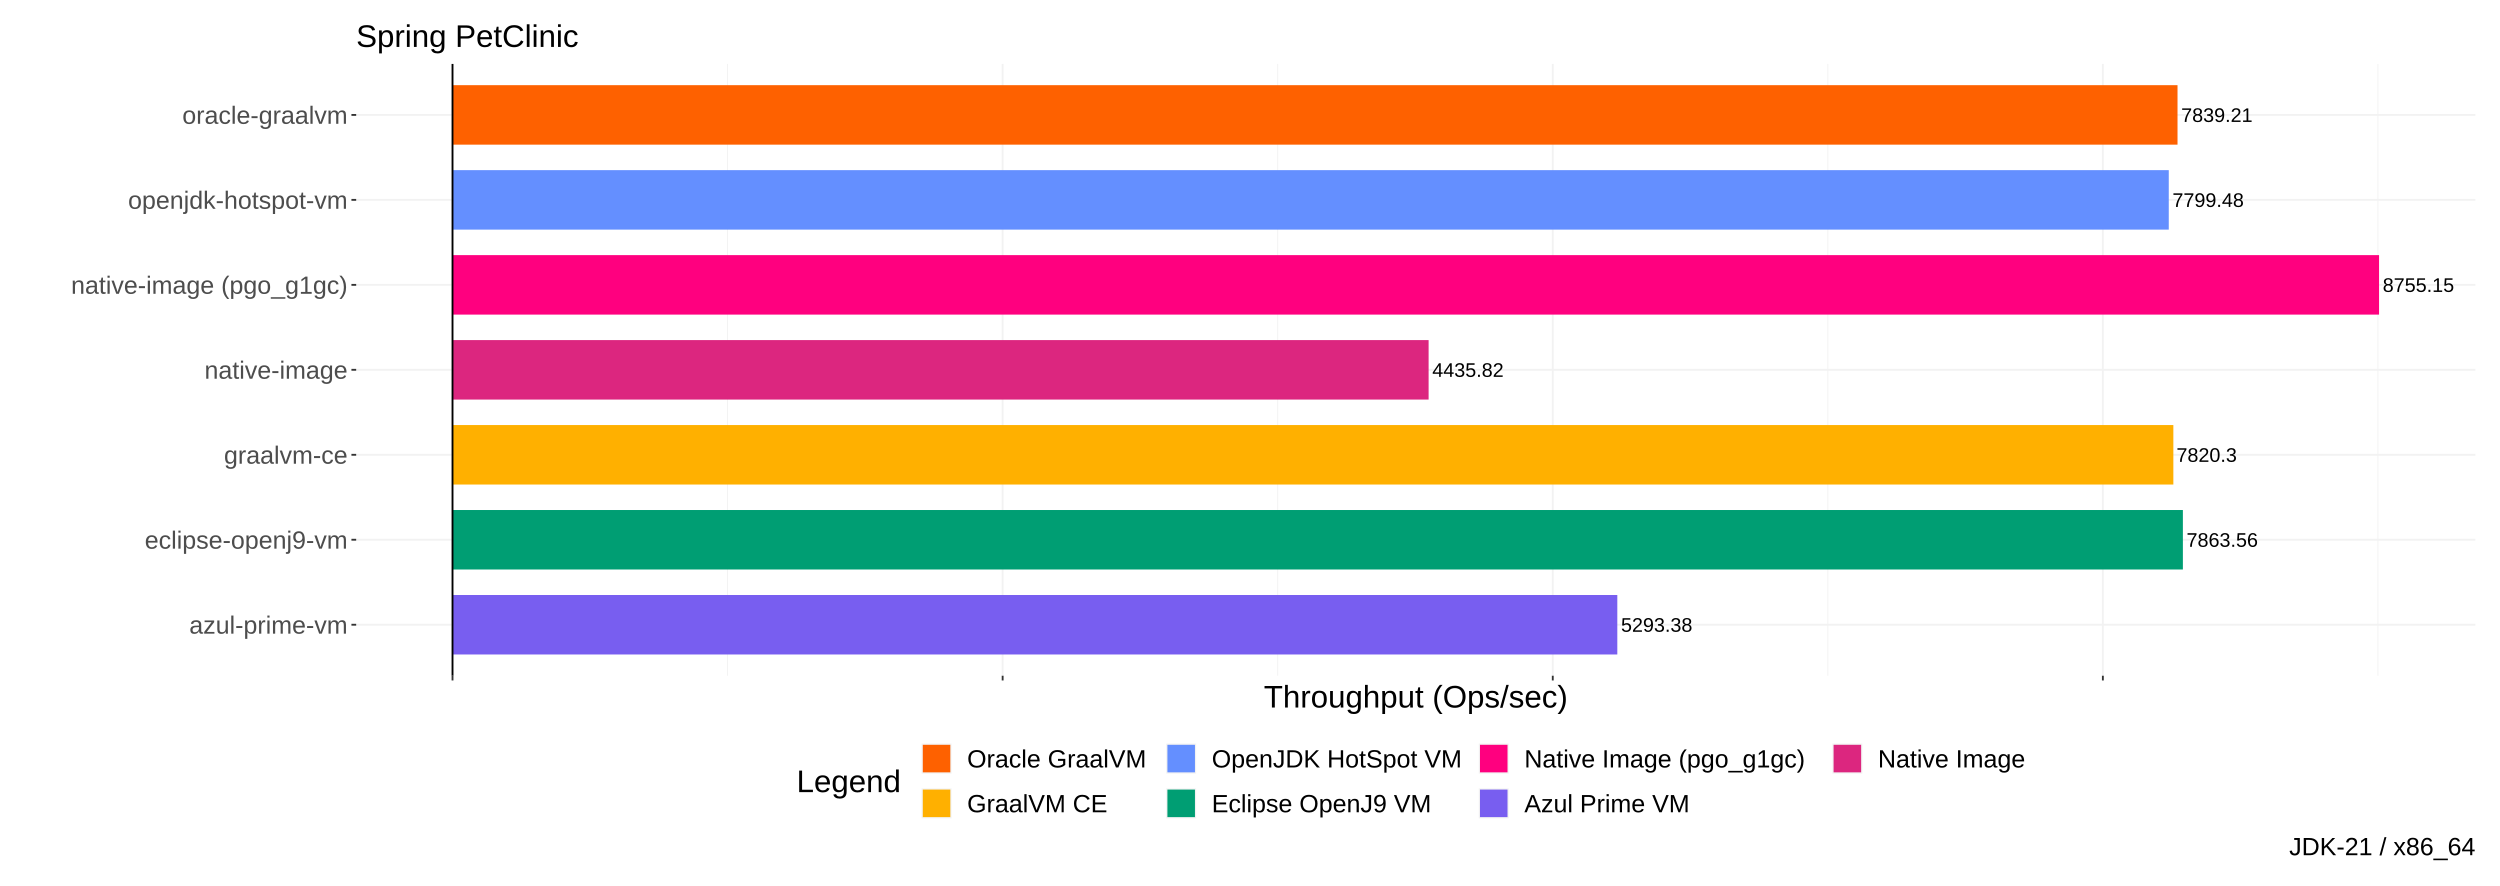
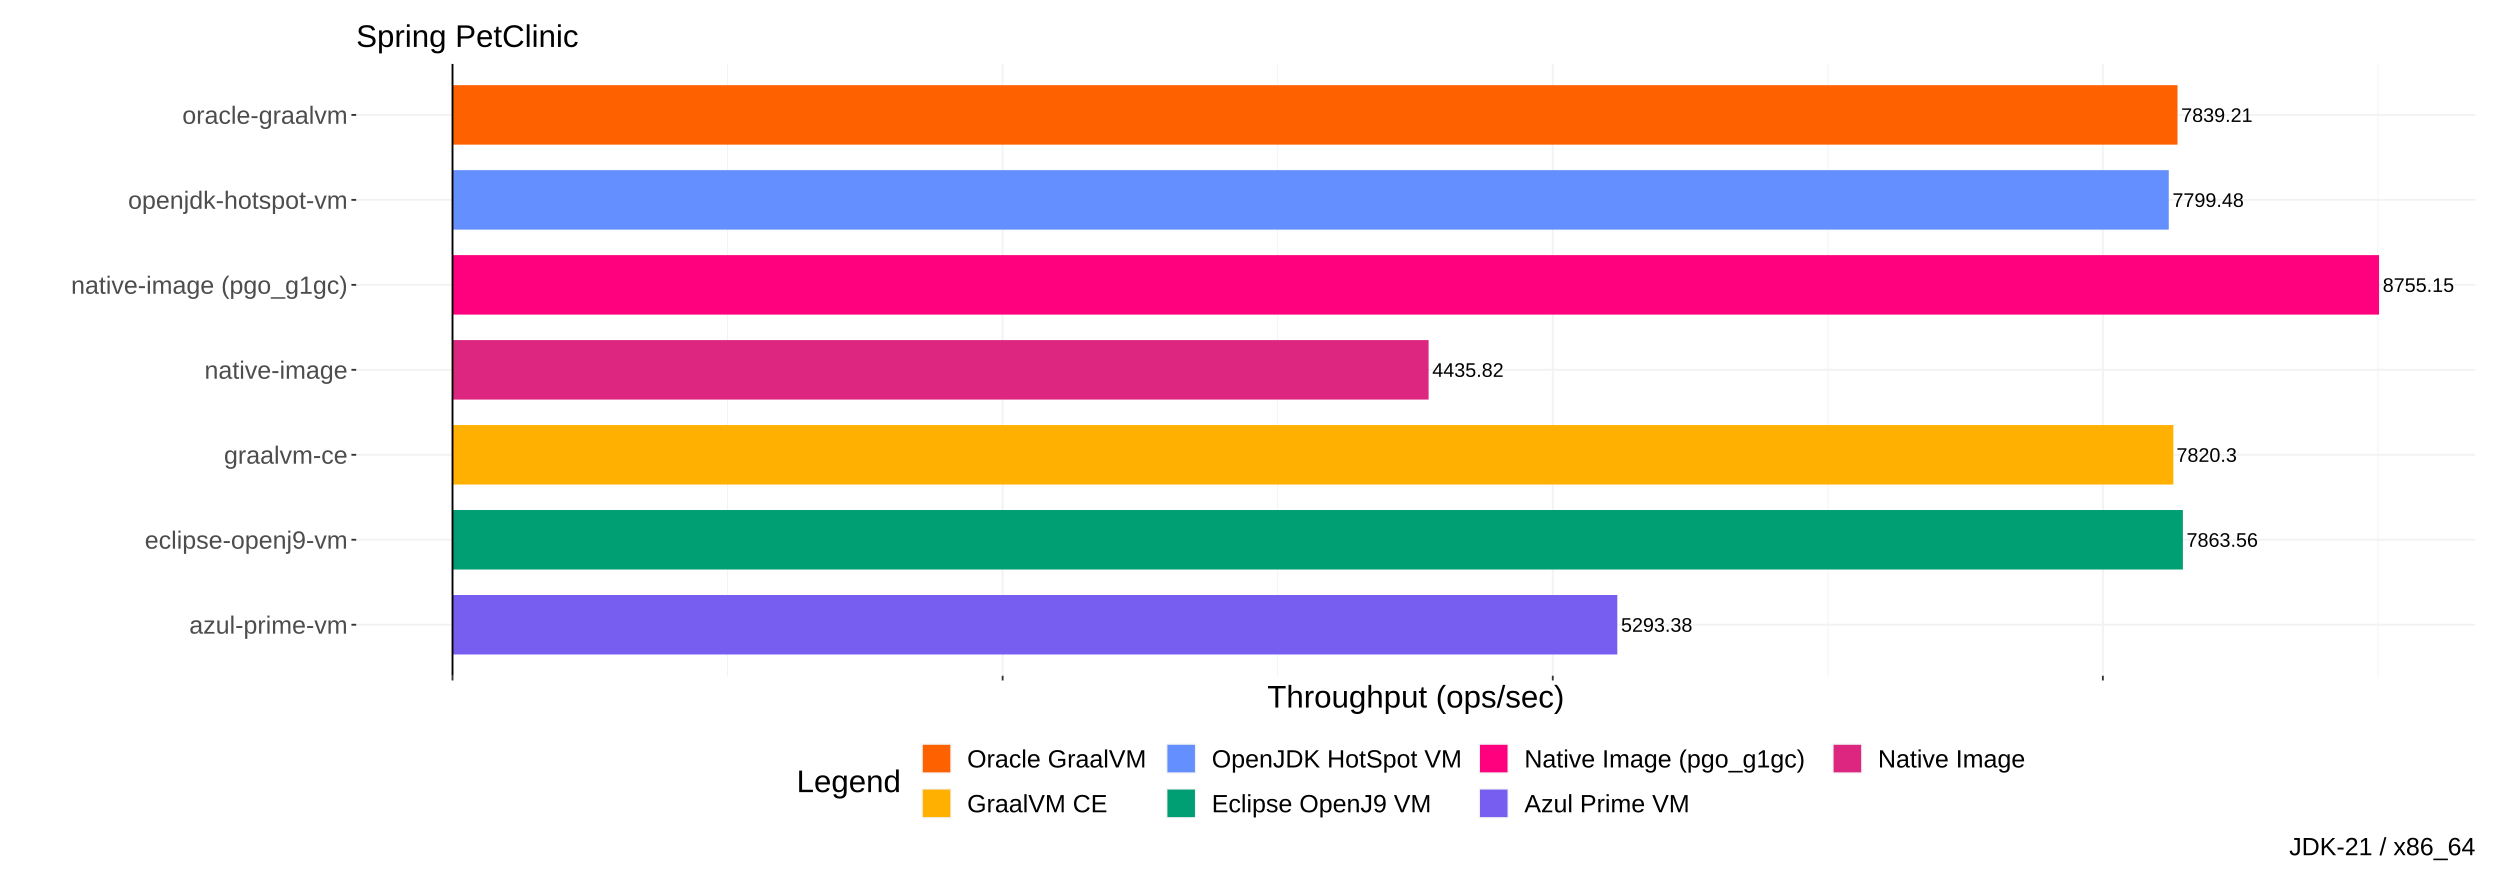
<svg xmlns="http://www.w3.org/2000/svg" class="svglite" width="1440.00pt" height="510.24pt" viewBox="0 0 1440.00 510.24">
  <defs>
    <style type="text/css">
    .svglite line, .svglite polyline, .svglite polygon, .svglite path, .svglite rect, .svglite circle {
      fill: none;
      stroke: #000000;
      stroke-linecap: round;
      stroke-linejoin: round;
      stroke-miterlimit: 10.00;
    }
    .svglite text {
      white-space: pre;
    }
  </style>
  </defs>
  <rect width="100%" height="100%" style="stroke: none; fill: #FFFFFF;" />
  <defs>
    <clipPath id="cpMC4wMHwxNDQwLjAwfDAuMDB8NTEwLjI0">
      <rect x="0.00" y="0.00" width="1440.00" height="510.24" />
    </clipPath>
  </defs>
  <g clip-path="url(#cpMC4wMHwxNDQwLjAwfDAuMDB8NTEwLjI0)">
    <rect x="0.00" y="0.00" width="1440.00" height="510.24" style="stroke-width: 1.07; stroke: #FFFFFF; fill: #FFFFFF;" />
    <rect x="205.16" y="36.82" width="1220.66" height="352.39" style="stroke-width: 1.07; stroke: none;" />
    <polyline points="419.08,389.21 419.08,36.82 " style="stroke-width: 0.53; stroke: #F2F2F2; stroke-linecap: butt;" />
    <polyline points="735.95,389.21 735.95,36.82 " style="stroke-width: 0.53; stroke: #F2F2F2; stroke-linecap: butt;" />
    <polyline points="1052.82,389.21 1052.82,36.82 " style="stroke-width: 0.53; stroke: #F2F2F2; stroke-linecap: butt;" />
    <polyline points="1369.69,389.21 1369.69,36.82 " style="stroke-width: 0.53; stroke: #F2F2F2; stroke-linecap: butt;" />
    <polyline points="205.16,359.85 1425.83,359.85 " style="stroke-width: 1.07; stroke: #F2F2F2; stroke-linecap: butt;" />
    <polyline points="205.16,310.90 1425.83,310.90 " style="stroke-width: 1.07; stroke: #F2F2F2; stroke-linecap: butt;" />
    <polyline points="205.16,261.96 1425.83,261.96 " style="stroke-width: 1.07; stroke: #F2F2F2; stroke-linecap: butt;" />
    <polyline points="205.16,213.02 1425.83,213.02 " style="stroke-width: 1.07; stroke: #F2F2F2; stroke-linecap: butt;" />
    <polyline points="205.16,164.08 1425.83,164.08 " style="stroke-width: 1.07; stroke: #F2F2F2; stroke-linecap: butt;" />
    <polyline points="205.16,115.13 1425.83,115.13 " style="stroke-width: 1.07; stroke: #F2F2F2; stroke-linecap: butt;" />
    <polyline points="205.16,66.19 1425.83,66.19 " style="stroke-width: 1.07; stroke: #F2F2F2; stroke-linecap: butt;" />
    <polyline points="260.65,389.21 260.65,36.82 " style="stroke-width: 1.07; stroke: #F2F2F2; stroke-linecap: butt;" />
    <polyline points="577.52,389.21 577.52,36.82 " style="stroke-width: 1.07; stroke: #F2F2F2; stroke-linecap: butt;" />
    <polyline points="894.39,389.21 894.39,36.82 " style="stroke-width: 1.07; stroke: #F2F2F2; stroke-linecap: butt;" />
    <polyline points="1211.25,389.21 1211.25,36.82 " style="stroke-width: 1.07; stroke: #F2F2F2; stroke-linecap: butt;" />
    <rect x="260.65" y="342.72" width="670.92" height="34.26" style="stroke-width: 1.07; stroke: none; stroke-linecap: butt; stroke-linejoin: miter; fill: #785EF0;" />
    <rect x="260.65" y="293.77" width="996.69" height="34.26" style="stroke-width: 1.07; stroke: none; stroke-linecap: butt; stroke-linejoin: miter; fill: #009E73;" />
    <rect x="260.65" y="146.95" width="1109.69" height="34.26" style="stroke-width: 1.07; stroke: none; stroke-linecap: butt; stroke-linejoin: miter; fill: #FF007F;" />
    <rect x="260.65" y="244.83" width="991.20" height="34.26" style="stroke-width: 1.07; stroke: none; stroke-linecap: butt; stroke-linejoin: miter; fill: #FFB000;" />
    <rect x="260.65" y="195.89" width="562.23" height="34.26" style="stroke-width: 1.07; stroke: none; stroke-linecap: butt; stroke-linejoin: miter; fill: #DC267F;" />
    <rect x="260.65" y="98.00" width="988.56" height="34.26" style="stroke-width: 1.07; stroke: none; stroke-linecap: butt; stroke-linejoin: miter; fill: #648FFF;" />
    <rect x="260.65" y="49.06" width="993.60" height="34.26" style="stroke-width: 1.07; stroke: none; stroke-linecap: butt; stroke-linejoin: miter; fill: #FE6100;" />
    <text x="933.68" y="363.91" style="font-size: 11.38px; font-family: &quot;Liberation Sans&quot;;" textLength="42.10px" lengthAdjust="spacingAndGlyphs">5293.38</text>
    <text x="1259.44" y="314.97" style="font-size: 11.38px; font-family: &quot;Liberation Sans&quot;;" textLength="42.10px" lengthAdjust="spacingAndGlyphs">7863.56</text>
    <text x="1372.45" y="168.14" style="font-size: 11.38px; font-family: &quot;Liberation Sans&quot;;" textLength="42.10px" lengthAdjust="spacingAndGlyphs">8755.15</text>
    <text x="1253.63" y="266.03" style="font-size: 11.38px; font-family: &quot;Liberation Sans&quot;;" textLength="35.59px" lengthAdjust="spacingAndGlyphs">7820.3</text>
    <text x="824.98" y="217.08" style="font-size: 11.38px; font-family: &quot;Liberation Sans&quot;;" textLength="42.10px" lengthAdjust="spacingAndGlyphs">4435.82</text>
    <text x="1251.32" y="119.20" style="font-size: 11.38px; font-family: &quot;Liberation Sans&quot;;" textLength="42.10px" lengthAdjust="spacingAndGlyphs">7799.48</text>
    <text x="1256.35" y="70.25" style="font-size: 11.38px; font-family: &quot;Liberation Sans&quot;;" textLength="42.10px" lengthAdjust="spacingAndGlyphs">7839.21</text>
    <line x1="260.65" y1="389.21" x2="260.65" y2="36.82" style="stroke-width: 1.07; stroke-linecap: butt;" />
    <text x="200.23" y="364.99" text-anchor="end" style="font-size: 14.40px;fill: #4D4D4D; font-family: &quot;Liberation Sans&quot;;" textLength="97.55px" lengthAdjust="spacingAndGlyphs">azul-prime-vm</text>
    <text x="200.23" y="316.05" text-anchor="end" style="font-size: 14.40px;fill: #4D4D4D; font-family: &quot;Liberation Sans&quot;;" textLength="122.85px" lengthAdjust="spacingAndGlyphs">eclipse-openj9-vm</text>
    <text x="200.23" y="267.10" text-anchor="end" style="font-size: 14.40px;fill: #4D4D4D; font-family: &quot;Liberation Sans&quot;;" textLength="75.07px" lengthAdjust="spacingAndGlyphs">graalvm-ce</text>
    <text x="200.23" y="218.16" text-anchor="end" style="font-size: 14.40px;fill: #4D4D4D; font-family: &quot;Liberation Sans&quot;;" textLength="88.14px" lengthAdjust="spacingAndGlyphs">native-image</text>
    <text x="200.23" y="169.22" text-anchor="end" style="font-size: 14.40px;fill: #4D4D4D; font-family: &quot;Liberation Sans&quot;;" textLength="166.15px" lengthAdjust="spacingAndGlyphs">native-image (pgo_g1gc)</text>
    <text x="200.23" y="120.27" text-anchor="end" style="font-size: 14.40px;fill: #4D4D4D; font-family: &quot;Liberation Sans&quot;;" textLength="137.28px" lengthAdjust="spacingAndGlyphs">openjdk-hotspot-vm</text>
    <text x="200.23" y="71.33" text-anchor="end" style="font-size: 14.40px;fill: #4D4D4D; font-family: &quot;Liberation Sans&quot;;" textLength="101.50px" lengthAdjust="spacingAndGlyphs">oracle-graalvm</text>
    <polyline points="202.42,359.85 205.16,359.85 " style="stroke-width: 1.07; stroke: #333333; stroke-linecap: butt;" />
    <polyline points="202.42,310.90 205.16,310.90 " style="stroke-width: 1.07; stroke: #333333; stroke-linecap: butt;" />
    <polyline points="202.42,261.96 205.16,261.96 " style="stroke-width: 1.07; stroke: #333333; stroke-linecap: butt;" />
    <polyline points="202.42,213.02 205.16,213.02 " style="stroke-width: 1.07; stroke: #333333; stroke-linecap: butt;" />
    <polyline points="202.42,164.08 205.16,164.08 " style="stroke-width: 1.07; stroke: #333333; stroke-linecap: butt;" />
    <polyline points="202.42,115.13 205.16,115.13 " style="stroke-width: 1.07; stroke: #333333; stroke-linecap: butt;" />
    <polyline points="202.42,66.19 205.16,66.19 " style="stroke-width: 1.07; stroke: #333333; stroke-linecap: butt;" />
    <polyline points="260.65,391.95 260.65,389.21 " style="stroke-width: 1.07; stroke: #333333; stroke-linecap: butt;" />
    <polyline points="577.52,391.95 577.52,389.21 " style="stroke-width: 1.07; stroke: #333333; stroke-linecap: butt;" />
    <polyline points="894.39,391.95 894.39,389.21 " style="stroke-width: 1.07; stroke: #333333; stroke-linecap: butt;" />
    <polyline points="1211.25,391.95 1211.25,389.21 " style="stroke-width: 1.07; stroke: #333333; stroke-linecap: butt;" />
-     <text x="815.50" y="407.54" text-anchor="middle" style="font-size: 18.00px; font-family: &quot;Liberation Sans&quot;;" textLength="184.84px" lengthAdjust="spacingAndGlyphs">Throughput (Ops/sec)</text>
+     <text x="815.50" y="407.54" text-anchor="middle" style="font-size: 18.00px; font-family: &quot;Liberation Sans&quot;;" textLength="181.67px" lengthAdjust="spacingAndGlyphs">Throughput (ops/sec)</text>
    <rect x="453.37" y="422.82" width="724.26" height="54.02" style="stroke-width: 1.07; stroke: none; fill: #FFFFFF;" />
    <text x="458.84" y="456.26" style="font-size: 18.00px; font-family: &quot;Liberation Sans&quot;;" textLength="63.01px" lengthAdjust="spacingAndGlyphs">Legend</text>
    <rect x="530.82" y="428.30" width="17.28" height="17.28" style="stroke-width: 1.07; stroke: none; fill: #F2F2F2;" />
    <rect x="531.53" y="429.01" width="15.86" height="15.86" style="stroke-width: 1.07; stroke: none; stroke-linecap: butt; stroke-linejoin: miter; fill: #FE6100;" />
    <rect x="671.72" y="428.30" width="17.28" height="17.28" style="stroke-width: 1.07; stroke: none; fill: #F2F2F2;" />
    <rect x="672.43" y="429.01" width="15.86" height="15.86" style="stroke-width: 1.07; stroke: none; stroke-linecap: butt; stroke-linejoin: miter; fill: #648FFF;" />
    <rect x="851.76" y="428.30" width="17.28" height="17.28" style="stroke-width: 1.07; stroke: none; fill: #F2F2F2;" />
    <rect x="852.47" y="429.01" width="15.86" height="15.86" style="stroke-width: 1.07; stroke: none; stroke-linecap: butt; stroke-linejoin: miter; fill: #FF007F;" />
    <rect x="1055.44" y="428.30" width="17.28" height="17.28" style="stroke-width: 1.07; stroke: none; fill: #F2F2F2;" />
    <rect x="1056.15" y="429.01" width="15.86" height="15.86" style="stroke-width: 1.07; stroke: none; stroke-linecap: butt; stroke-linejoin: miter; fill: #DC267F;" />
    <rect x="530.82" y="454.09" width="17.28" height="17.28" style="stroke-width: 1.07; stroke: none; fill: #F2F2F2;" />
    <rect x="531.53" y="454.80" width="15.86" height="15.86" style="stroke-width: 1.07; stroke: none; stroke-linecap: butt; stroke-linejoin: miter; fill: #FFB000;" />
    <rect x="671.72" y="454.09" width="17.28" height="17.28" style="stroke-width: 1.07; stroke: none; fill: #F2F2F2;" />
    <rect x="672.43" y="454.80" width="15.86" height="15.86" style="stroke-width: 1.07; stroke: none; stroke-linecap: butt; stroke-linejoin: miter; fill: #009E73;" />
    <rect x="851.76" y="454.09" width="17.28" height="17.28" style="stroke-width: 1.07; stroke: none; fill: #F2F2F2;" />
    <rect x="852.47" y="454.80" width="15.86" height="15.86" style="stroke-width: 1.07; stroke: none; stroke-linecap: butt; stroke-linejoin: miter; fill: #785EF0;" />
    <text x="557.06" y="442.08" style="font-size: 14.40px; font-family: &quot;Liberation Sans&quot;;" textLength="105.69px" lengthAdjust="spacingAndGlyphs">Oracle GraalVM</text>
    <text x="697.97" y="442.08" style="font-size: 14.40px; font-family: &quot;Liberation Sans&quot;;" textLength="144.83px" lengthAdjust="spacingAndGlyphs">OpenJDK HotSpot VM</text>
    <text x="878.01" y="442.08" style="font-size: 14.40px; font-family: &quot;Liberation Sans&quot;;" textLength="168.47px" lengthAdjust="spacingAndGlyphs">Native Image (pgo_g1gc)</text>
    <text x="1081.69" y="442.08" style="font-size: 14.40px; font-family: &quot;Liberation Sans&quot;;" textLength="90.46px" lengthAdjust="spacingAndGlyphs">Native Image</text>
    <text x="557.06" y="467.87" style="font-size: 14.40px; font-family: &quot;Liberation Sans&quot;;" textLength="78.80px" lengthAdjust="spacingAndGlyphs">GraalVM CE</text>
    <text x="697.97" y="467.87" style="font-size: 14.40px; font-family: &quot;Liberation Sans&quot;;" textLength="124.62px" lengthAdjust="spacingAndGlyphs">Eclipse OpenJ9 VM</text>
    <text x="878.01" y="467.87" style="font-size: 14.40px; font-family: &quot;Liberation Sans&quot;;" textLength="97.67px" lengthAdjust="spacingAndGlyphs">Azul Prime VM</text>
    <text x="205.16" y="27.03" style="font-size: 18.00px; font-family: &quot;Liberation Sans&quot;;" textLength="132.54px" lengthAdjust="spacingAndGlyphs">Spring PetClinic</text>
    <text x="1425.83" y="492.61" text-anchor="end" style="font-size: 14.40px; font-family: &quot;Liberation Sans&quot;;" textLength="104.20px" lengthAdjust="spacingAndGlyphs">JDK-21 / x86_64</text>
  </g>
</svg>
